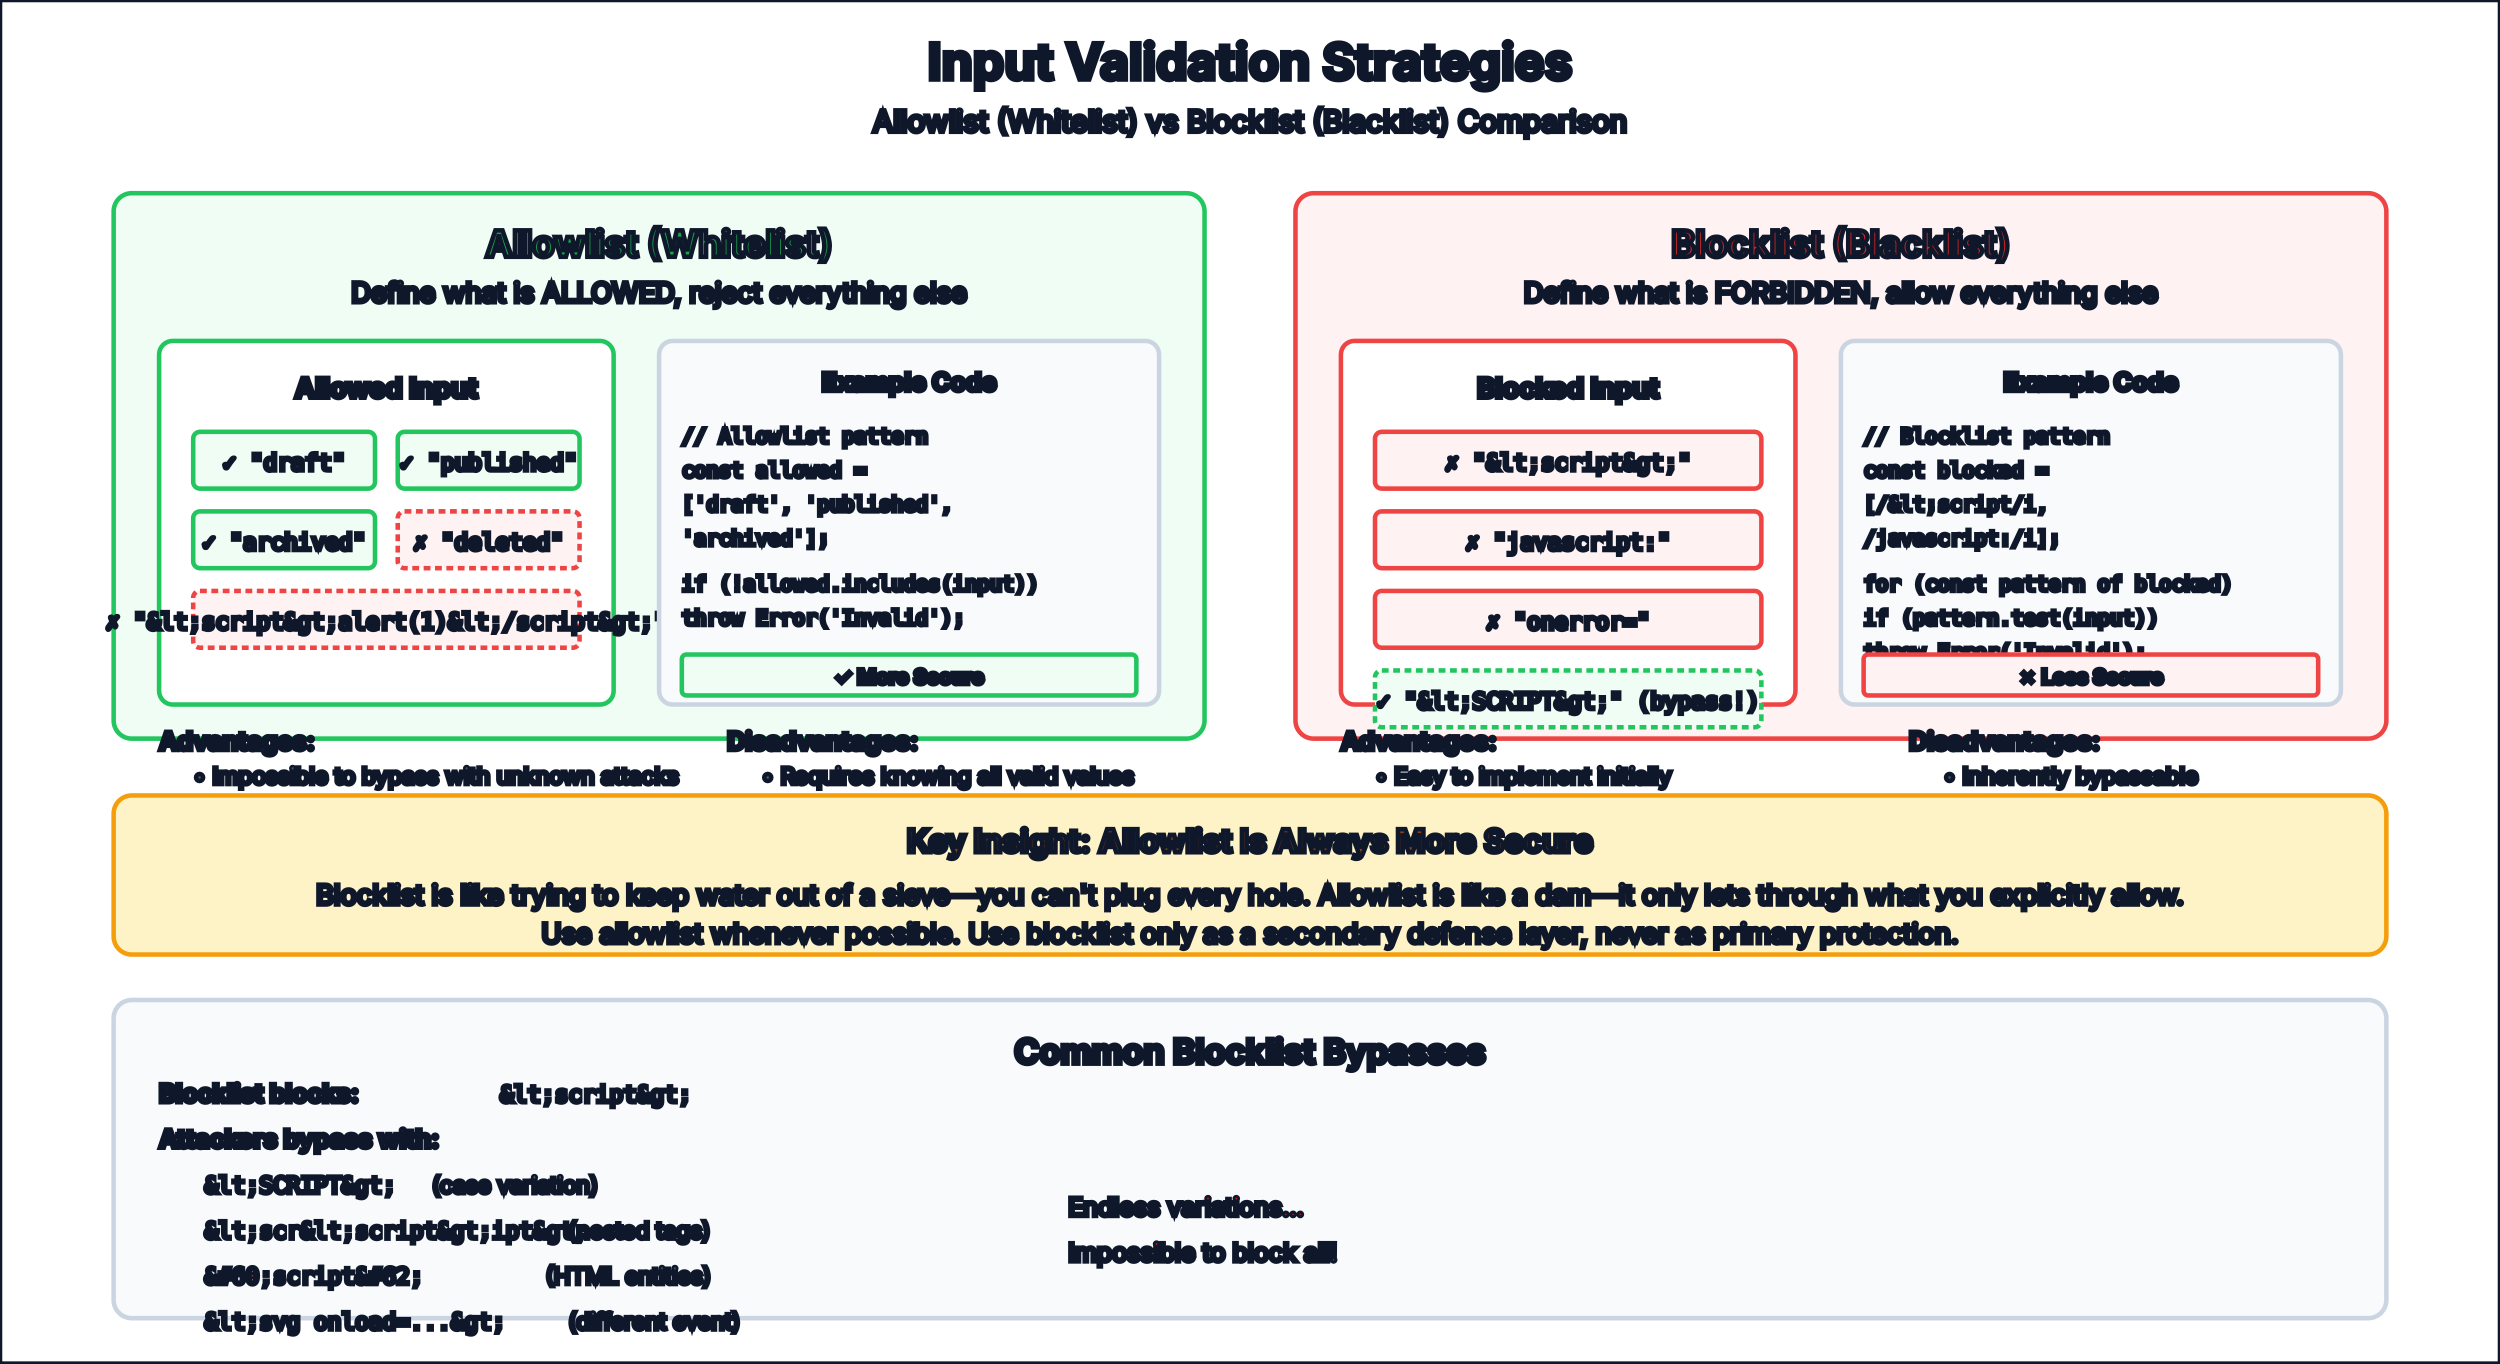
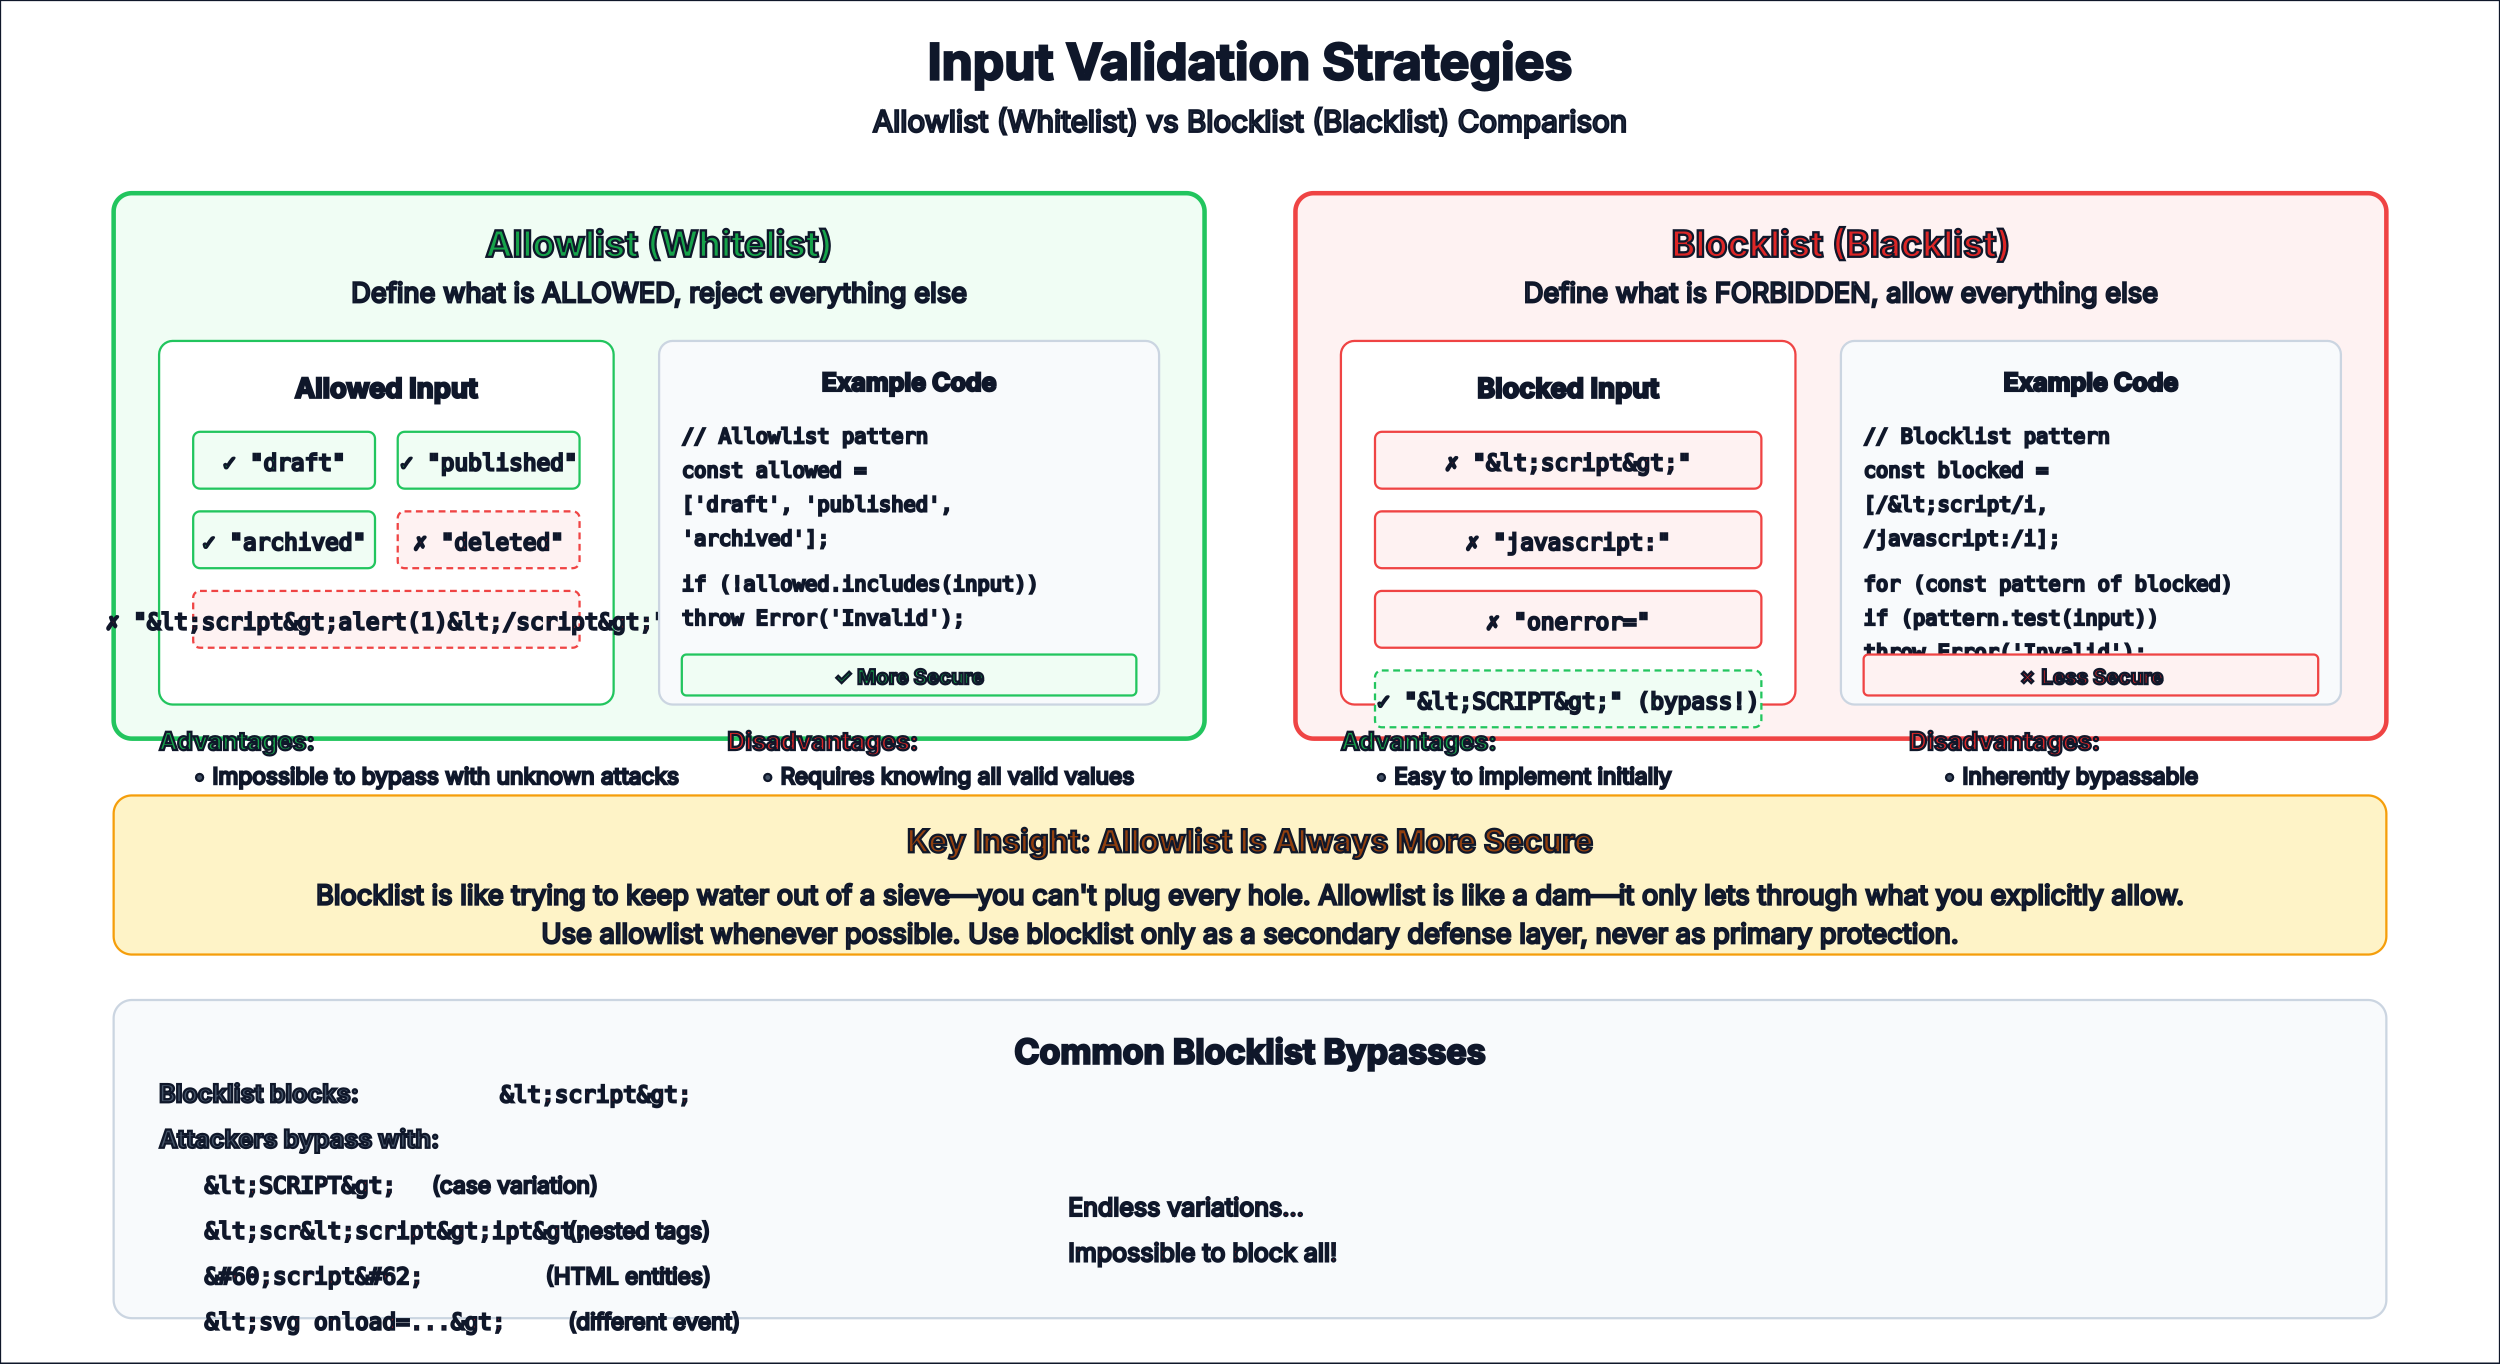
- <svg xmlns="http://www.w3.org/2000/svg" viewBox="0 0 1100 600" fill="none" stroke="#0f172a" stroke-width="2">
+ <svg xmlns="http://www.w3.org/2000/svg" viewBox="0 0 1100 600" fill="none" stroke="#0f172a" stroke-width="1">
  <rect width="1100" height="600" fill="#ffffff" />
  <text x="550" y="35" text-anchor="middle" font-family="system-ui, -apple-system, sans-serif" font-size="22" font-weight="bold" fill="#0f172a">Input Validation Strategies</text>
  <text x="550" y="58" text-anchor="middle" font-family="system-ui, -apple-system, sans-serif" font-size="13" font-weight="400" fill="#475569">Allowlist (Whitelist) vs Blocklist (Blacklist) Comparison</text>
  <g transform="translate(50, 85)">
    <rect x="0" y="0" width="480" height="240" rx="8" fill="#f0fdf4" stroke="#22c55e" stroke-width="2" />
    <text x="240" y="28" text-anchor="middle" font-family="system-ui, -apple-system, sans-serif" font-size="16" font-weight="bold" fill="#16a34a">Allowlist (Whitelist)</text>
    <text x="240" y="48" text-anchor="middle" font-family="system-ui, -apple-system, sans-serif" font-size="12" fill="#475569">Define what is ALLOWED, reject everything else</text>
    <g transform="translate(20, 65)">
      <rect x="0" y="0" width="200" height="160" rx="6" fill="#ffffff" stroke="#22c55e" />
      <text x="100" y="25" text-anchor="middle" font-family="system-ui, -apple-system, sans-serif" font-size="12" font-weight="bold" fill="#0f172a">Allowed Input</text>
      <g transform="translate(15, 40)">
        <rect x="0" y="0" width="80" height="25" rx="3" fill="#f0fdf4" stroke="#22c55e" />
        <text x="40" y="17" text-anchor="middle" font-family="monospace" font-size="10" fill="#16a34a">✓ "draft"</text>
        <rect x="90" y="0" width="80" height="25" rx="3" fill="#f0fdf4" stroke="#22c55e" />
        <text x="130" y="17" text-anchor="middle" font-family="monospace" font-size="10" fill="#16a34a">✓ "published"</text>
        <rect x="0" y="35" width="80" height="25" rx="3" fill="#f0fdf4" stroke="#22c55e" />
        <text x="40" y="52" text-anchor="middle" font-family="monospace" font-size="10" fill="#16a34a">✓ "archived"</text>
        <rect x="90" y="35" width="80" height="25" rx="3" fill="#fef2f2" stroke="#ef4444" stroke-dasharray="3,2" />
        <text x="130" y="52" text-anchor="middle" font-family="monospace" font-size="10" fill="#dc2626">✗ "deleted"</text>
        <rect x="0" y="70" width="170" height="25" rx="3" fill="#fef2f2" stroke="#ef4444" stroke-dasharray="3,2" />
        <text x="85" y="87" text-anchor="middle" font-family="monospace" font-size="10" fill="#dc2626">✗ "&amp;lt;script&amp;gt;alert(1)&amp;lt;/script&amp;gt;"</text>
      </g>
    </g>
    <g transform="translate(240, 65)">
      <rect x="0" y="0" width="220" height="160" rx="6" fill="#f8fafc" stroke="#cbd5e1" />
      <text x="110" y="22" text-anchor="middle" font-family="system-ui, -apple-system, sans-serif" font-size="11" font-weight="bold" fill="#0f172a">Example Code</text>
      <text x="10" y="45" font-family="monospace" font-size="9" fill="#475569">// Allowlist pattern</text>
      <text x="10" y="60" font-family="monospace" font-size="9" fill="#0f172a">const allowed =</text>
      <text x="10" y="75" font-family="monospace" font-size="9" fill="#0f172a">  ['draft', 'published',</text>
      <text x="10" y="90" font-family="monospace" font-size="9" fill="#0f172a">   'archived'];</text>
      <text x="10" y="110" font-family="monospace" font-size="9" fill="#0f172a">if (!allowed.includes(input))</text>
      <text x="10" y="125" font-family="monospace" font-size="9" fill="#dc2626">  throw Error('Invalid');</text>
      <rect x="10" y="138" width="200" height="18" rx="2" fill="#f0fdf4" stroke="#22c55e" />
      <text x="110" y="151" text-anchor="middle" font-family="system-ui, -apple-system, sans-serif" font-size="9" font-weight="bold" fill="#16a34a">✓ More Secure</text>
    </g>
    <g transform="translate(20, 245)">
      <text x="0" y="0" font-family="system-ui, -apple-system, sans-serif" font-size="11" font-weight="bold" fill="#16a34a">Advantages:</text>
      <text x="15" y="15" font-family="system-ui, -apple-system, sans-serif" font-size="10" fill="#475569">• Impossible to bypass with unknown attacks</text>
      <text x="15" y="30" font-family="system-ui, -apple-system, sans-serif" font-size="10" fill="#475569">• Clear, maintainable rules</text>
      <text x="250" y="0" font-family="system-ui, -apple-system, sans-serif" font-size="11" font-weight="bold" fill="#dc2626">Disadvantages:</text>
      <text x="265" y="15" font-family="system-ui, -apple-system, sans-serif" font-size="10" fill="#475569">• Requires knowing all valid values</text>
      <text x="265" y="30" font-family="system-ui, -apple-system, sans-serif" font-size="10" fill="#475569">• May reject valid edge cases</text>
    </g>
  </g>
  <g transform="translate(570, 85)">
    <rect x="0" y="0" width="480" height="240" rx="8" fill="#fef2f2" stroke="#ef4444" stroke-width="2" />
    <text x="240" y="28" text-anchor="middle" font-family="system-ui, -apple-system, sans-serif" font-size="16" font-weight="bold" fill="#dc2626">Blocklist (Blacklist)</text>
    <text x="240" y="48" text-anchor="middle" font-family="system-ui, -apple-system, sans-serif" font-size="12" fill="#475569">Define what is FORBIDDEN, allow everything else</text>
    <g transform="translate(20, 65)">
      <rect x="0" y="0" width="200" height="160" rx="6" fill="#ffffff" stroke="#ef4444" />
      <text x="100" y="25" text-anchor="middle" font-family="system-ui, -apple-system, sans-serif" font-size="12" font-weight="bold" fill="#0f172a">Blocked Input</text>
      <g transform="translate(15, 40)">
        <rect x="0" y="0" width="170" height="25" rx="3" fill="#fef2f2" stroke="#ef4444" />
        <text x="85" y="17" text-anchor="middle" font-family="monospace" font-size="10" fill="#dc2626">✗ "&amp;lt;script&amp;gt;"</text>
        <rect x="0" y="35" width="170" height="25" rx="3" fill="#fef2f2" stroke="#ef4444" />
        <text x="85" y="52" text-anchor="middle" font-family="monospace" font-size="10" fill="#dc2626">✗ "javascript:"</text>
        <rect x="0" y="70" width="170" height="25" rx="3" fill="#fef2f2" stroke="#ef4444" />
        <text x="85" y="87" text-anchor="middle" font-family="monospace" font-size="10" fill="#dc2626">✗ "onerror="</text>
        <rect x="0" y="105" width="170" height="25" rx="3" fill="#f0fdf4" stroke="#22c55e" stroke-dasharray="3,2" />
        <text x="85" y="122" text-anchor="middle" font-family="monospace" font-size="10" fill="#16a34a">✓ "&amp;lt;SCRIPT&amp;gt;" (bypass!)</text>
      </g>
    </g>
    <g transform="translate(240, 65)">
      <rect x="0" y="0" width="220" height="160" rx="6" fill="#f8fafc" stroke="#cbd5e1" />
      <text x="110" y="22" text-anchor="middle" font-family="system-ui, -apple-system, sans-serif" font-size="11" font-weight="bold" fill="#0f172a">Example Code</text>
      <text x="10" y="45" font-family="monospace" font-size="9" fill="#475569">// Blocklist pattern</text>
      <text x="10" y="60" font-family="monospace" font-size="9" fill="#0f172a">const blocked =</text>
      <text x="10" y="75" font-family="monospace" font-size="9" fill="#0f172a">  [/&amp;lt;script/i,</text>
      <text x="10" y="90" font-family="monospace" font-size="9" fill="#0f172a">   /javascript:/i];</text>
      <text x="10" y="110" font-family="monospace" font-size="9" fill="#0f172a">for (const pattern of blocked)</text>
      <text x="10" y="125" font-family="monospace" font-size="9" fill="#0f172a">  if (pattern.test(input))</text>
      <text x="10" y="140" font-family="monospace" font-size="9" fill="#dc2626">    throw Error('Invalid');</text>
      <rect x="10" y="138" width="200" height="18" rx="2" fill="#fef2f2" stroke="#ef4444" />
      <text x="110" y="151" text-anchor="middle" font-family="system-ui, -apple-system, sans-serif" font-size="9" font-weight="bold" fill="#dc2626">✗ Less Secure</text>
    </g>
    <g transform="translate(20, 245)">
      <text x="0" y="0" font-family="system-ui, -apple-system, sans-serif" font-size="11" font-weight="bold" fill="#16a34a">Advantages:</text>
      <text x="15" y="15" font-family="system-ui, -apple-system, sans-serif" font-size="10" fill="#475569">• Easy to implement initially</text>
      <text x="15" y="30" font-family="system-ui, -apple-system, sans-serif" font-size="10" fill="#475569">• Less restrictive UX</text>
      <text x="250" y="0" font-family="system-ui, -apple-system, sans-serif" font-size="11" font-weight="bold" fill="#dc2626">Disadvantages:</text>
      <text x="265" y="15" font-family="system-ui, -apple-system, sans-serif" font-size="10" fill="#475569">• Inherently bypassable</text>
      <text x="265" y="30" font-family="system-ui, -apple-system, sans-serif" font-size="10" fill="#475569">• Requires constant updates</text>
    </g>
  </g>
  <g transform="translate(50, 350)">
    <rect x="0" y="0" width="1000" height="70" rx="8" fill="#fef3c7" stroke="#f59e0b" />
    <text x="500" y="25" text-anchor="middle" font-family="system-ui, -apple-system, sans-serif" font-size="14" font-weight="bold" fill="#92400e">Key Insight: Allowlist Is Always More Secure</text>
    <text x="500" y="48" text-anchor="middle" font-family="system-ui, -apple-system, sans-serif" font-size="12" fill="#475569">Blocklist is like trying to keep water out of a sieve—you can't plug every hole. Allowlist is like a dam—it only lets through what you explicitly allow.</text>
    <text x="500" y="65" text-anchor="middle" font-family="system-ui, -apple-system, sans-serif" font-size="12" fill="#475569">Use allowlist whenever possible. Use blocklist only as a secondary defense layer, never as primary protection.</text>
  </g>
  <g transform="translate(50, 440)">
    <rect x="0" y="0" width="1000" height="140" rx="8" fill="#f8fafc" stroke="#cbd5e1" />
    <text x="500" y="28" text-anchor="middle" font-family="system-ui, -apple-system, sans-serif" font-size="15" font-weight="bold" fill="#0f172a">Common Blocklist Bypasses</text>
    <g transform="translate(20, 45)">
      <text x="0" y="0" font-family="system-ui, -apple-system, sans-serif" font-size="11" font-weight="bold" fill="#475569">Blocklist blocks:</text>
      <text x="150" y="0" font-family="monospace" font-size="10" fill="#dc2626">&amp;lt;script&amp;gt;</text>
      <text x="0" y="20" font-family="system-ui, -apple-system, sans-serif" font-size="11" font-weight="bold" fill="#475569">Attackers bypass with:</text>
      <text x="20" y="40" font-family="monospace" font-size="10" fill="#dc2626">&amp;lt;SCRIPT&amp;gt;</text>
      <text x="120" y="40" font-family="system-ui, -apple-system, sans-serif" font-size="10" fill="#475569">(case variation)</text>
      <text x="20" y="60" font-family="monospace" font-size="10" fill="#dc2626">&amp;lt;scr&amp;lt;script&amp;gt;ipt&amp;gt;</text>
      <text x="180" y="60" font-family="system-ui, -apple-system, sans-serif" font-size="10" fill="#475569">(nested tags)</text>
      <text x="20" y="80" font-family="monospace" font-size="10" fill="#dc2626">&amp;#60;script&amp;#62;</text>
      <text x="170" y="80" font-family="system-ui, -apple-system, sans-serif" font-size="10" fill="#475569">(HTML entities)</text>
      <text x="20" y="100" font-family="monospace" font-size="10" fill="#dc2626">&amp;lt;svg onload=...&amp;gt;</text>
      <text x="180" y="100" font-family="system-ui, -apple-system, sans-serif" font-size="10" fill="#475569">(different event)</text>
      <text x="400" y="50" font-family="system-ui, -apple-system, sans-serif" font-size="11" fill="#dc2626">Endless variations...</text>
      <text x="400" y="70" font-family="system-ui, -apple-system, sans-serif" font-size="11" fill="#dc2626">Impossible to block all!</text>
    </g>
  </g>
</svg>
